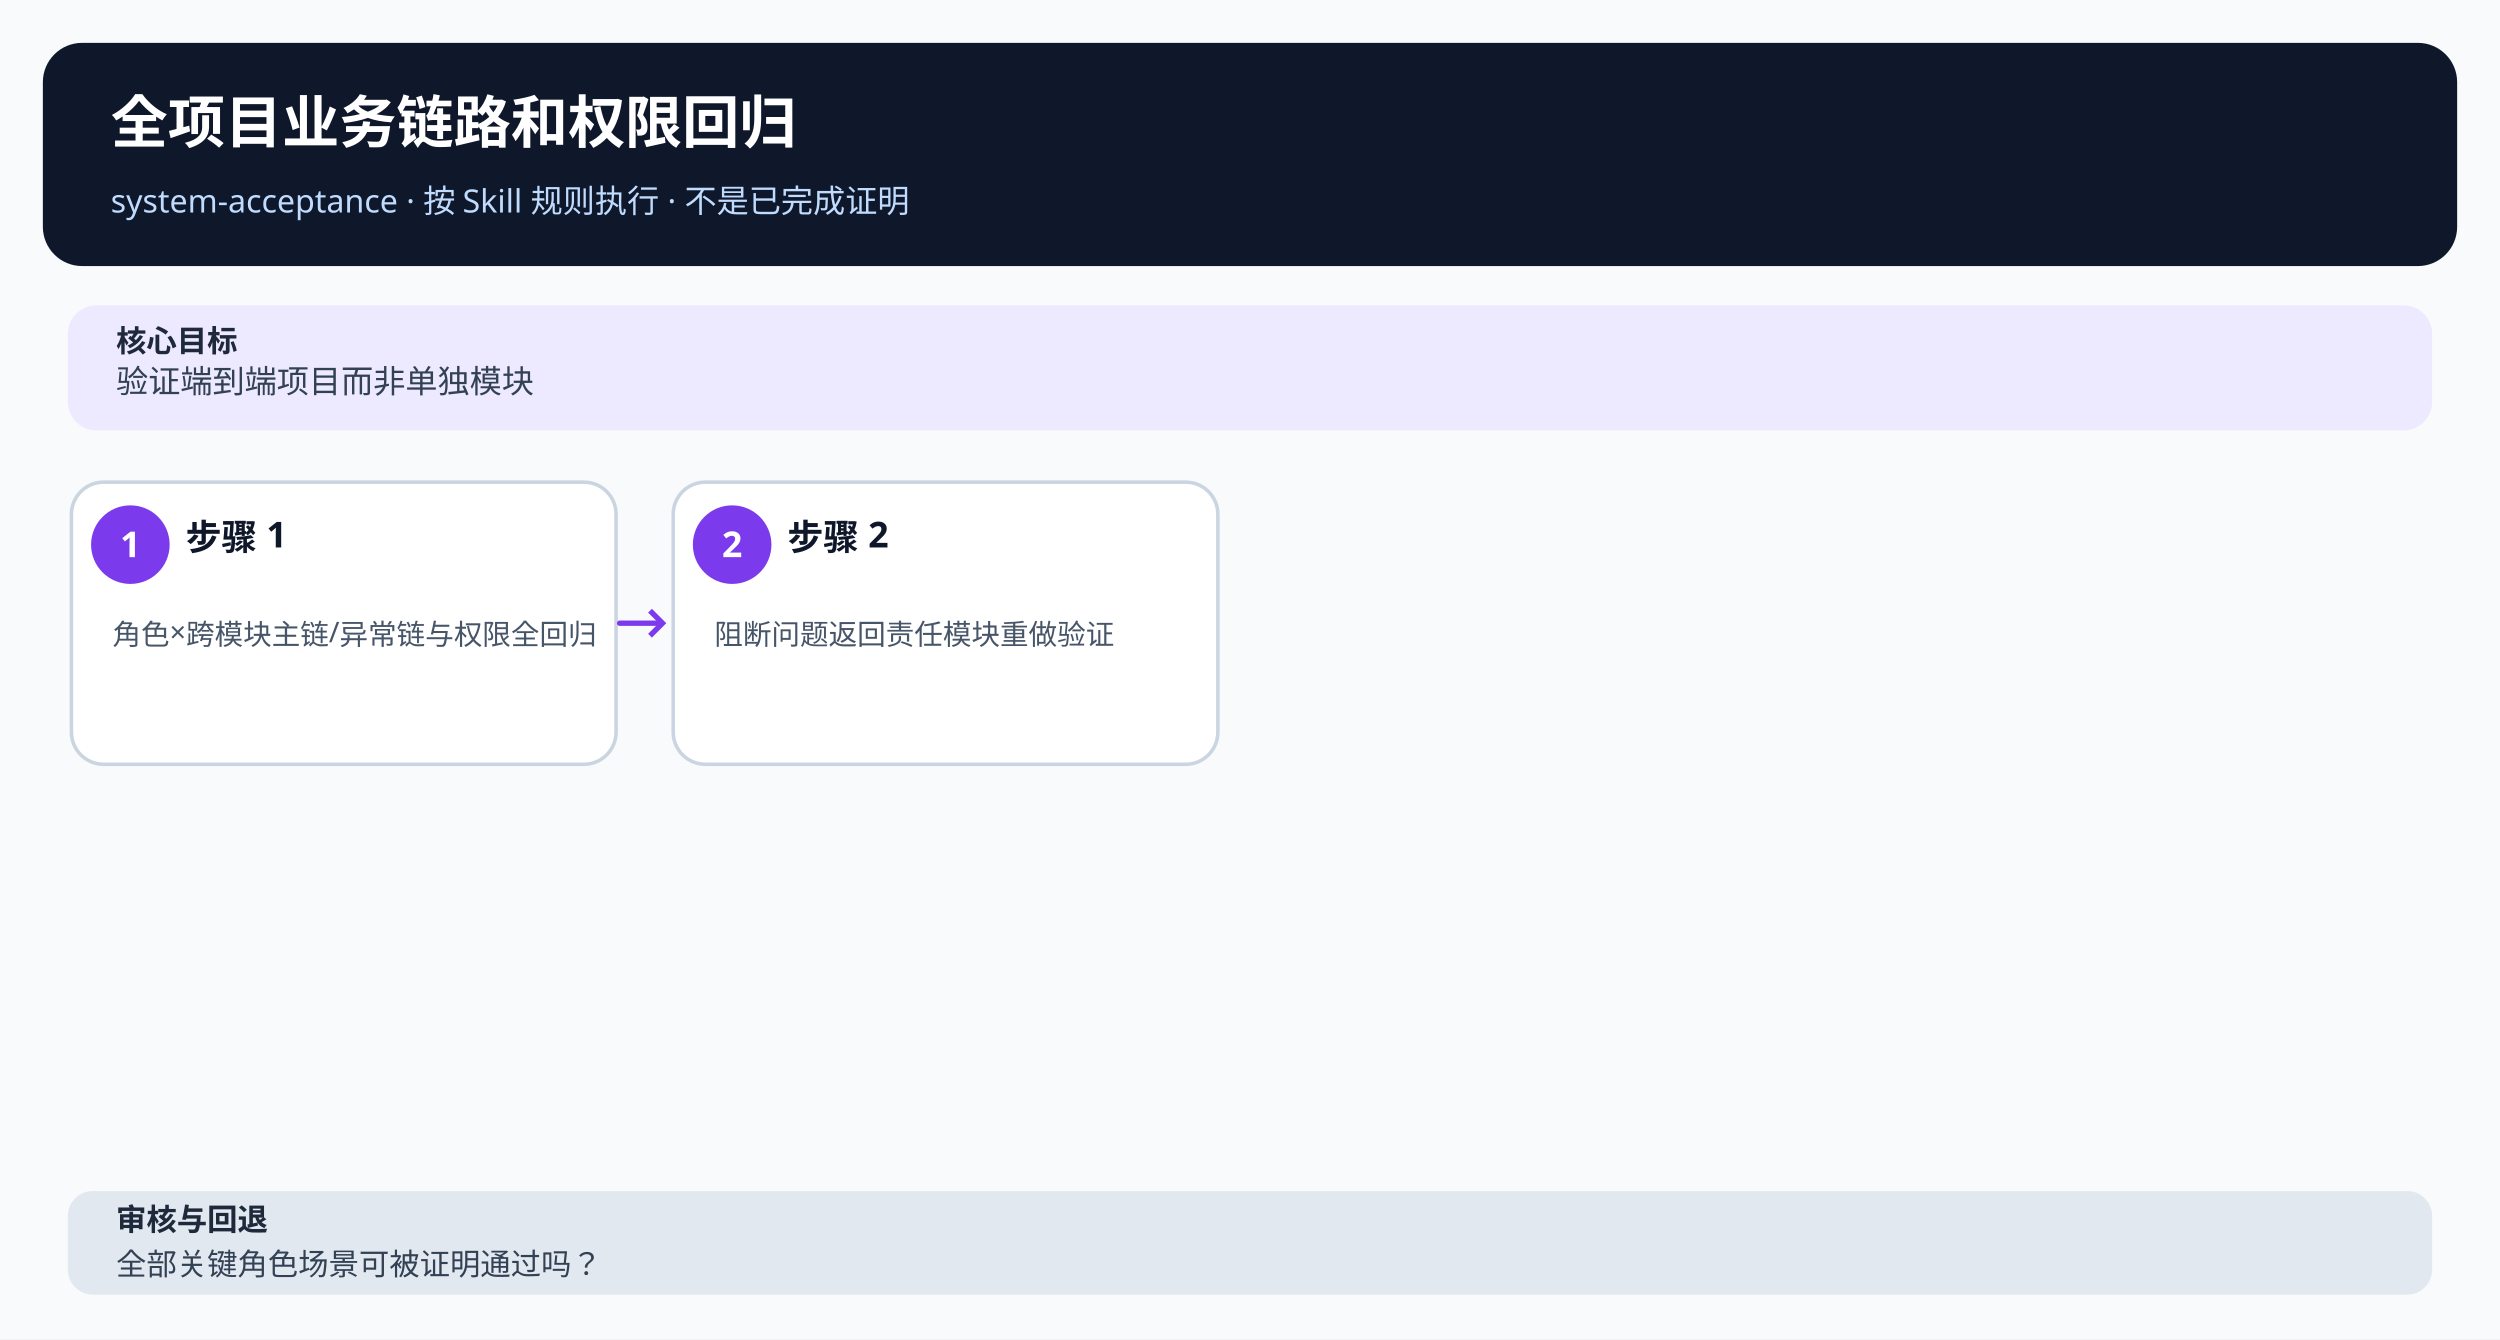
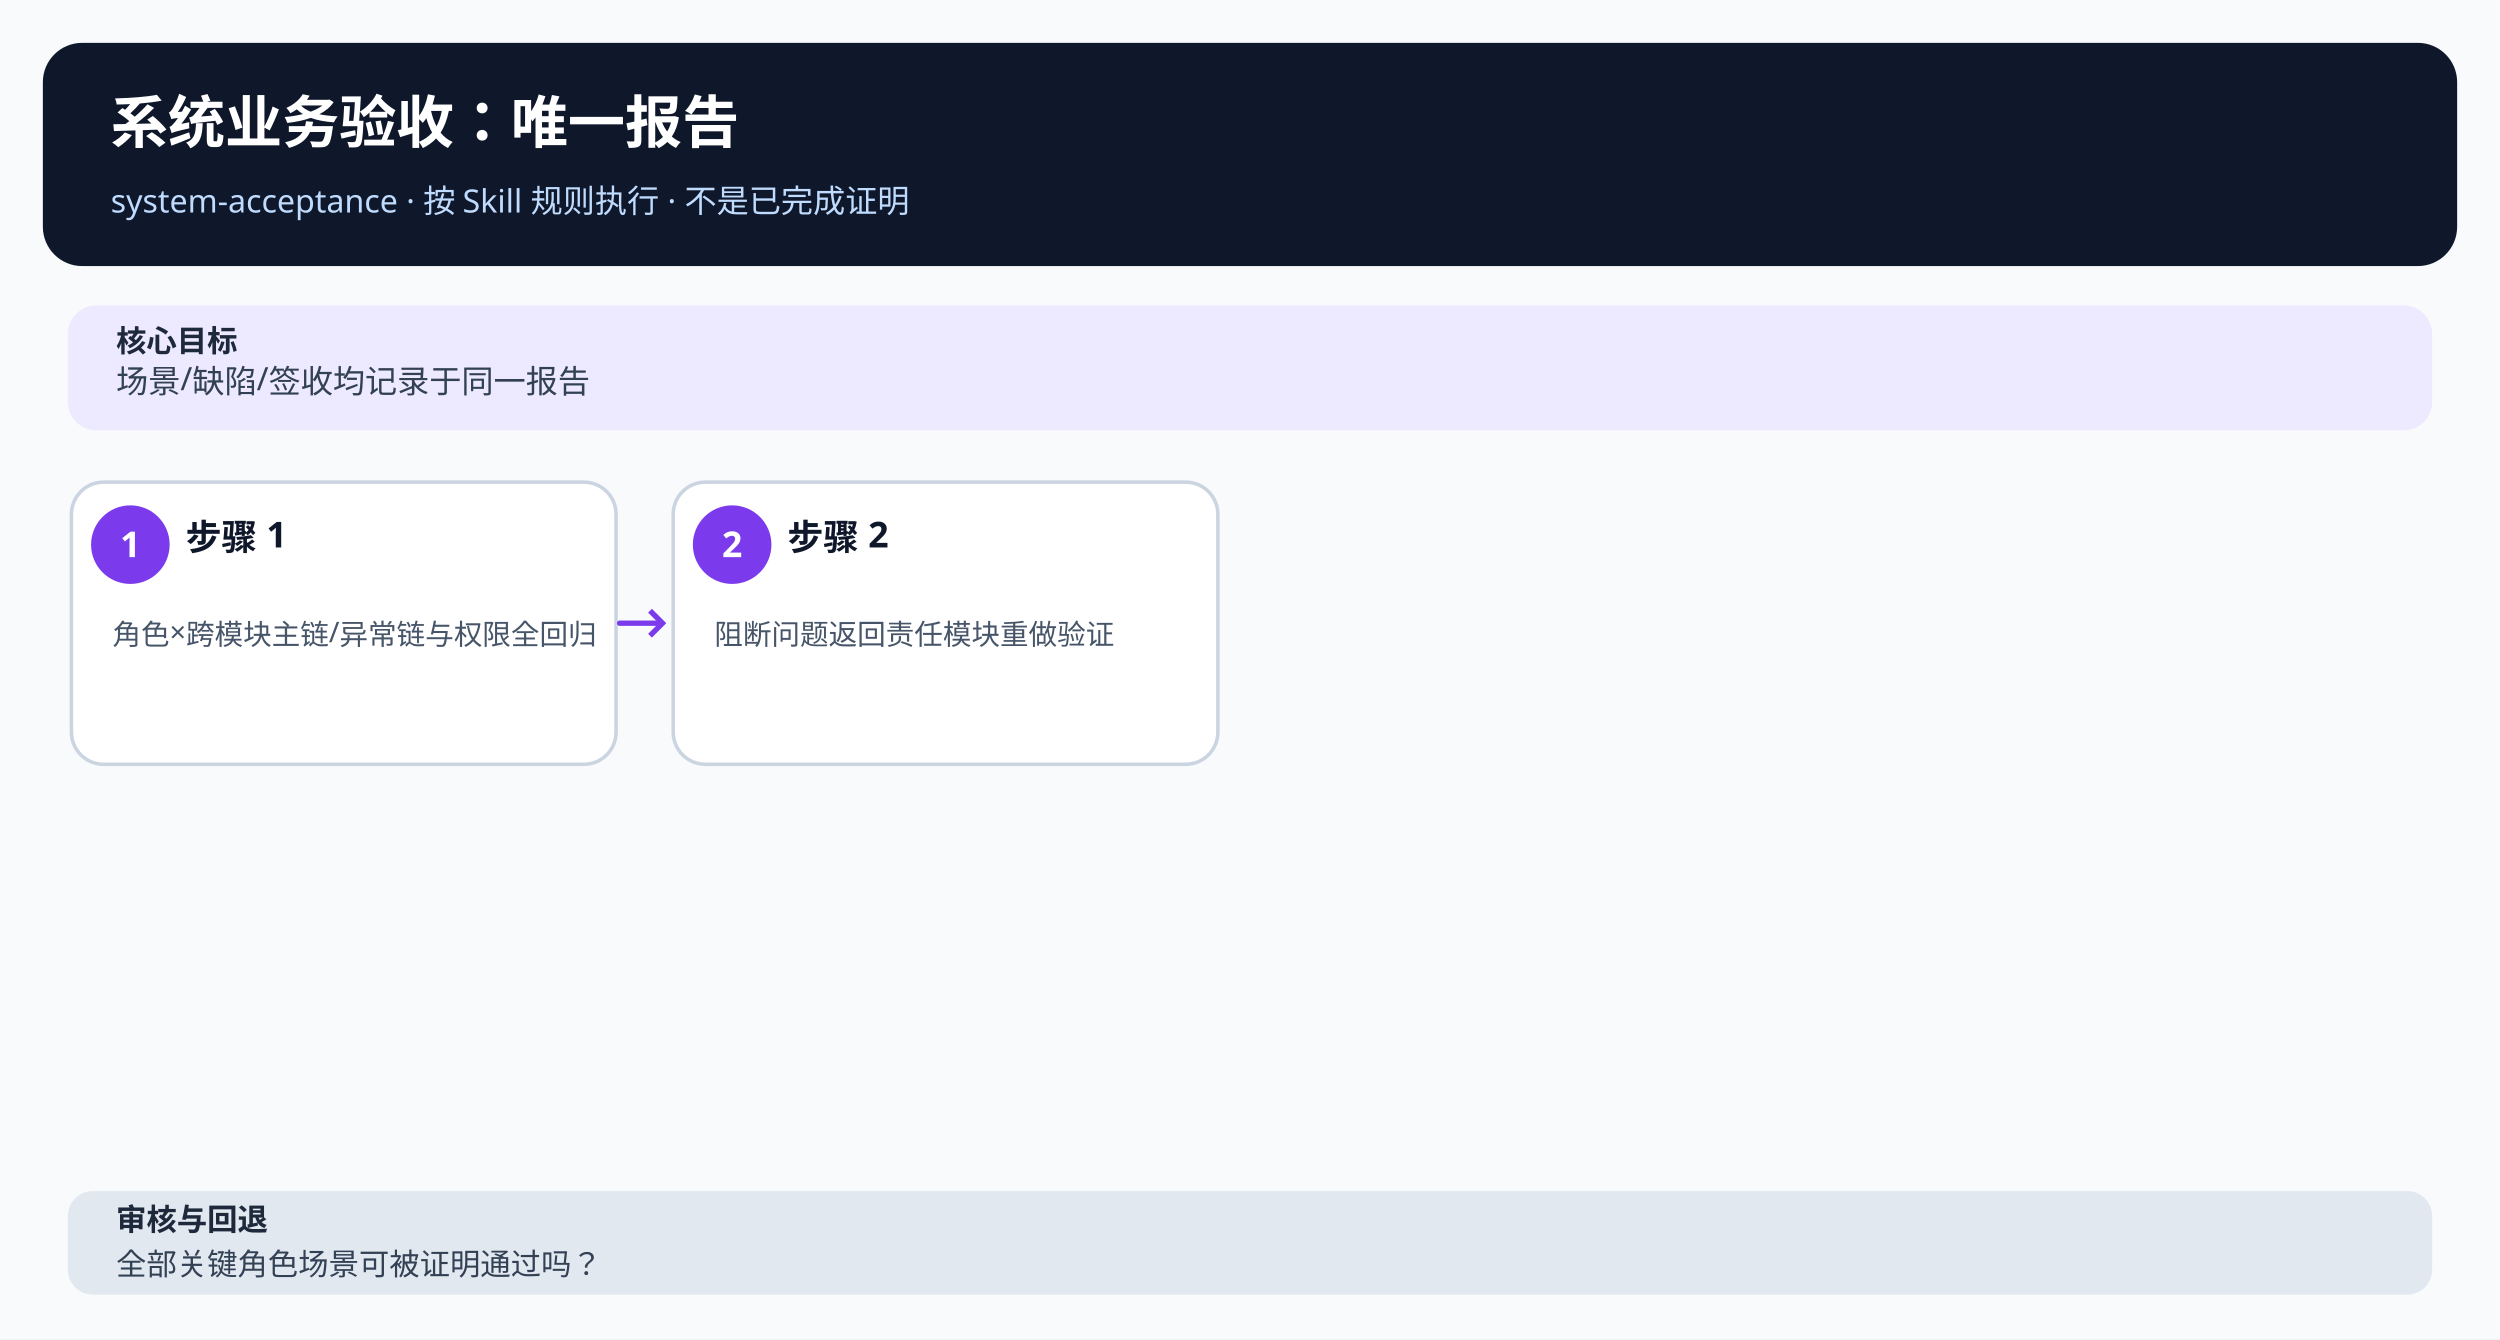
<svg xmlns="http://www.w3.org/2000/svg" width="1400" height="750" viewBox="0 0 1400 750" role="img" aria-label="system-acceptance的执行流程图">
  <rect width="1400" height="750" fill="#f8fafc" />
  <rect x="24" y="24" width="1352" height="125" rx="22" fill="#0f172a" />
-   <text x="62" y="80" fill="#fff" font-size="32" font-weight="700" font-family="sans-serif">全项目业务链路和权限回归</text>
+   <text x="62" y="80" fill="#fff" font-size="32" font-weight="700" font-family="sans-serif">系统业务验收：唯一报告</text>
  <text x="62" y="119" fill="#bfdbfe" font-size="18" font-family="sans-serif">system-acceptance · 按 Skill 规则执行 · 不是已完成证明</text>
  <rect x="38" y="171" width="1324" height="70" rx="16" fill="#ede9fe" />
  <text x="65" y="197" fill="#1e293b" font-size="17" font-weight="700" font-family="sans-serif">核心目标</text>
-   <text x="65" y="220" fill="#334155" font-size="18" font-family="sans-serif">验证端到端项目而非单独模块</text>
+   <text x="65" y="220" fill="#334155" font-size="18" font-family="sans-serif">场景/缺陷/签收均记录于同一报告</text>
  <rect x="40" y="270" width="305" height="158" rx="18" fill="#fff" stroke="#cbd5e1" stroke-width="2" />
  <circle cx="73" cy="305" r="22" fill="#7c3aed" />
  <text x="73" y="312" fill="#fff" text-anchor="middle" font-size="20" font-weight="700" font-family="sans-serif">1</text>
  <text x="104" y="308" fill="#0f172a" font-size="20" font-weight="700" font-family="sans-serif">步骤 1</text>
  <text x="63" y="361" fill="#475569" font-size="16" font-family="sans-serif">角色×跨模块主链/异常链与权限全回归</text>
  <path d="M347,349 H369" stroke="#7c3aed" stroke-width="3" stroke-linecap="round" />
  <path d="M364,342 L371,349 L364,356" fill="none" stroke="#7c3aed" stroke-width="3" />
  <rect x="377" y="270" width="305" height="158" rx="18" fill="#fff" stroke="#cbd5e1" stroke-width="2" />
  <circle cx="410" cy="305" r="22" fill="#7c3aed" />
  <text x="410" y="312" fill="#fff" text-anchor="middle" font-size="20" font-weight="700" font-family="sans-serif">2</text>
  <text x="441" y="308" fill="#0f172a" font-size="20" font-weight="700" font-family="sans-serif">步骤 2</text>
  <text x="400" y="361" fill="#475569" font-size="16" font-family="sans-serif">阻断问题返回责任模块重做验证</text>
  <rect x="38" y="667" width="1324" height="58" rx="14" fill="#e2e8f0" />
  <text x="65" y="689" fill="#1e293b" font-size="17" font-weight="700" font-family="sans-serif">审核与回退</text>
  <text x="65" y="714" fill="#334155" font-size="17" font-family="sans-serif">全部关键角色场景可被证明通过吗？</text>
</svg>
